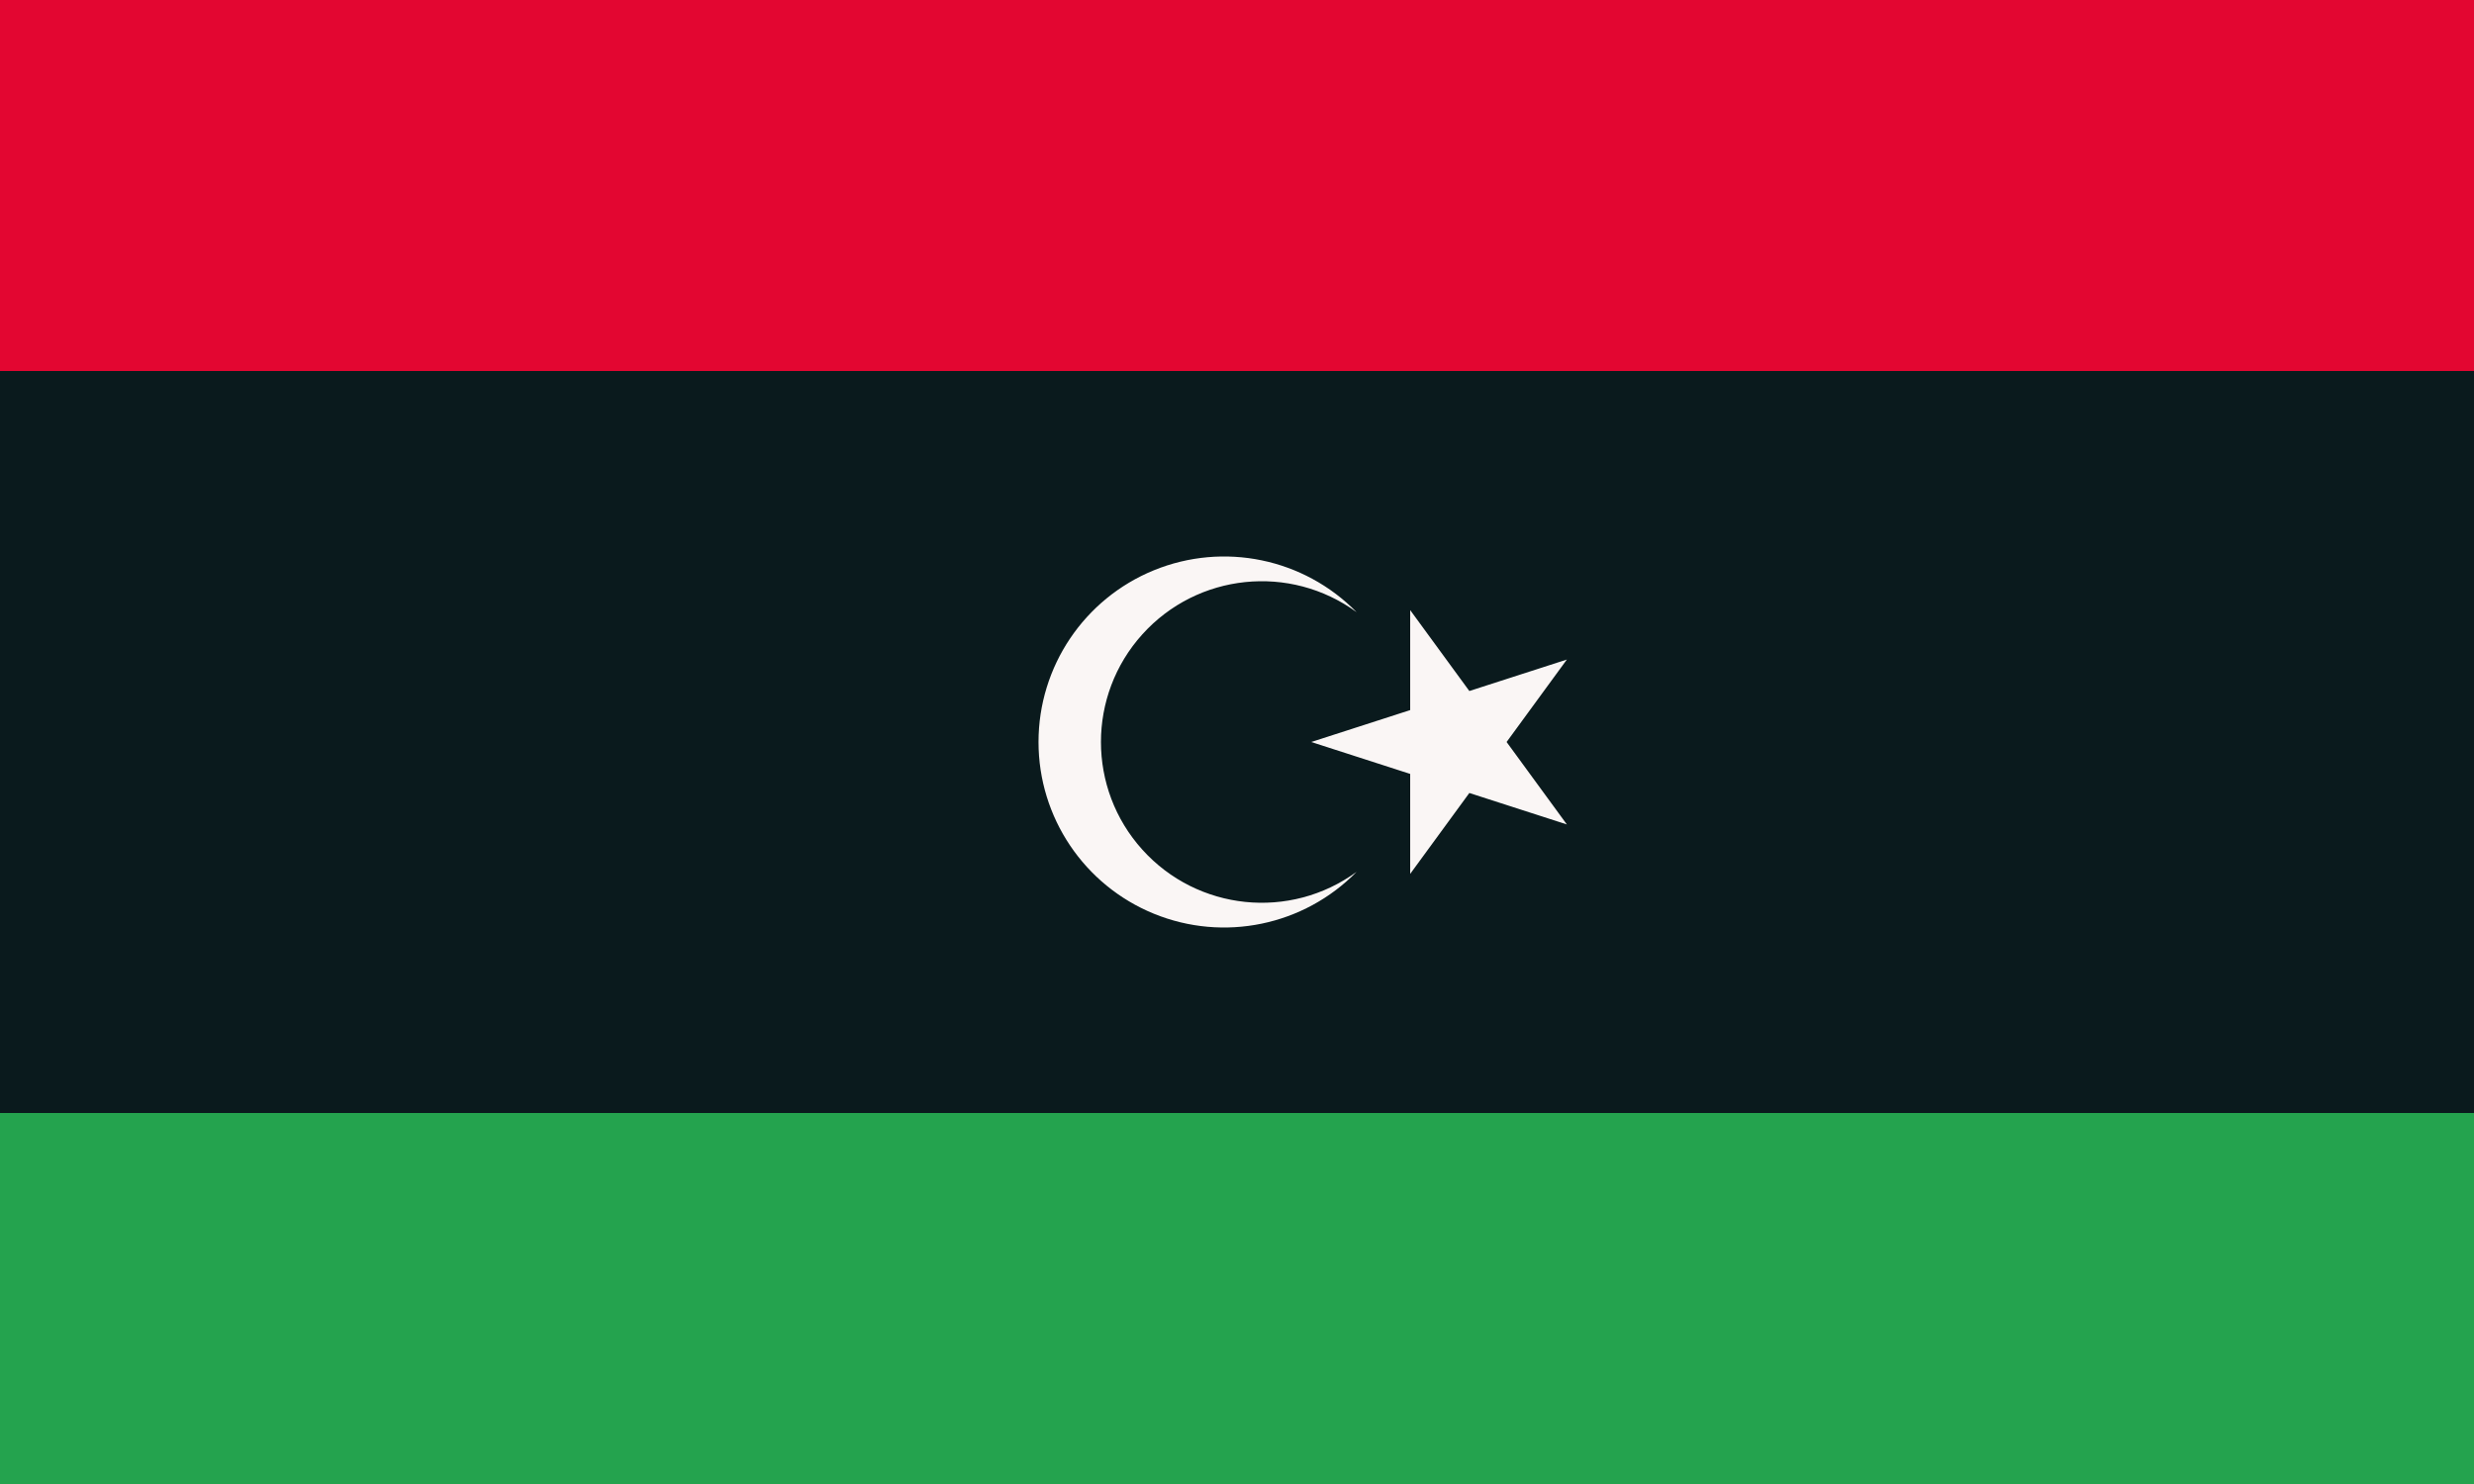
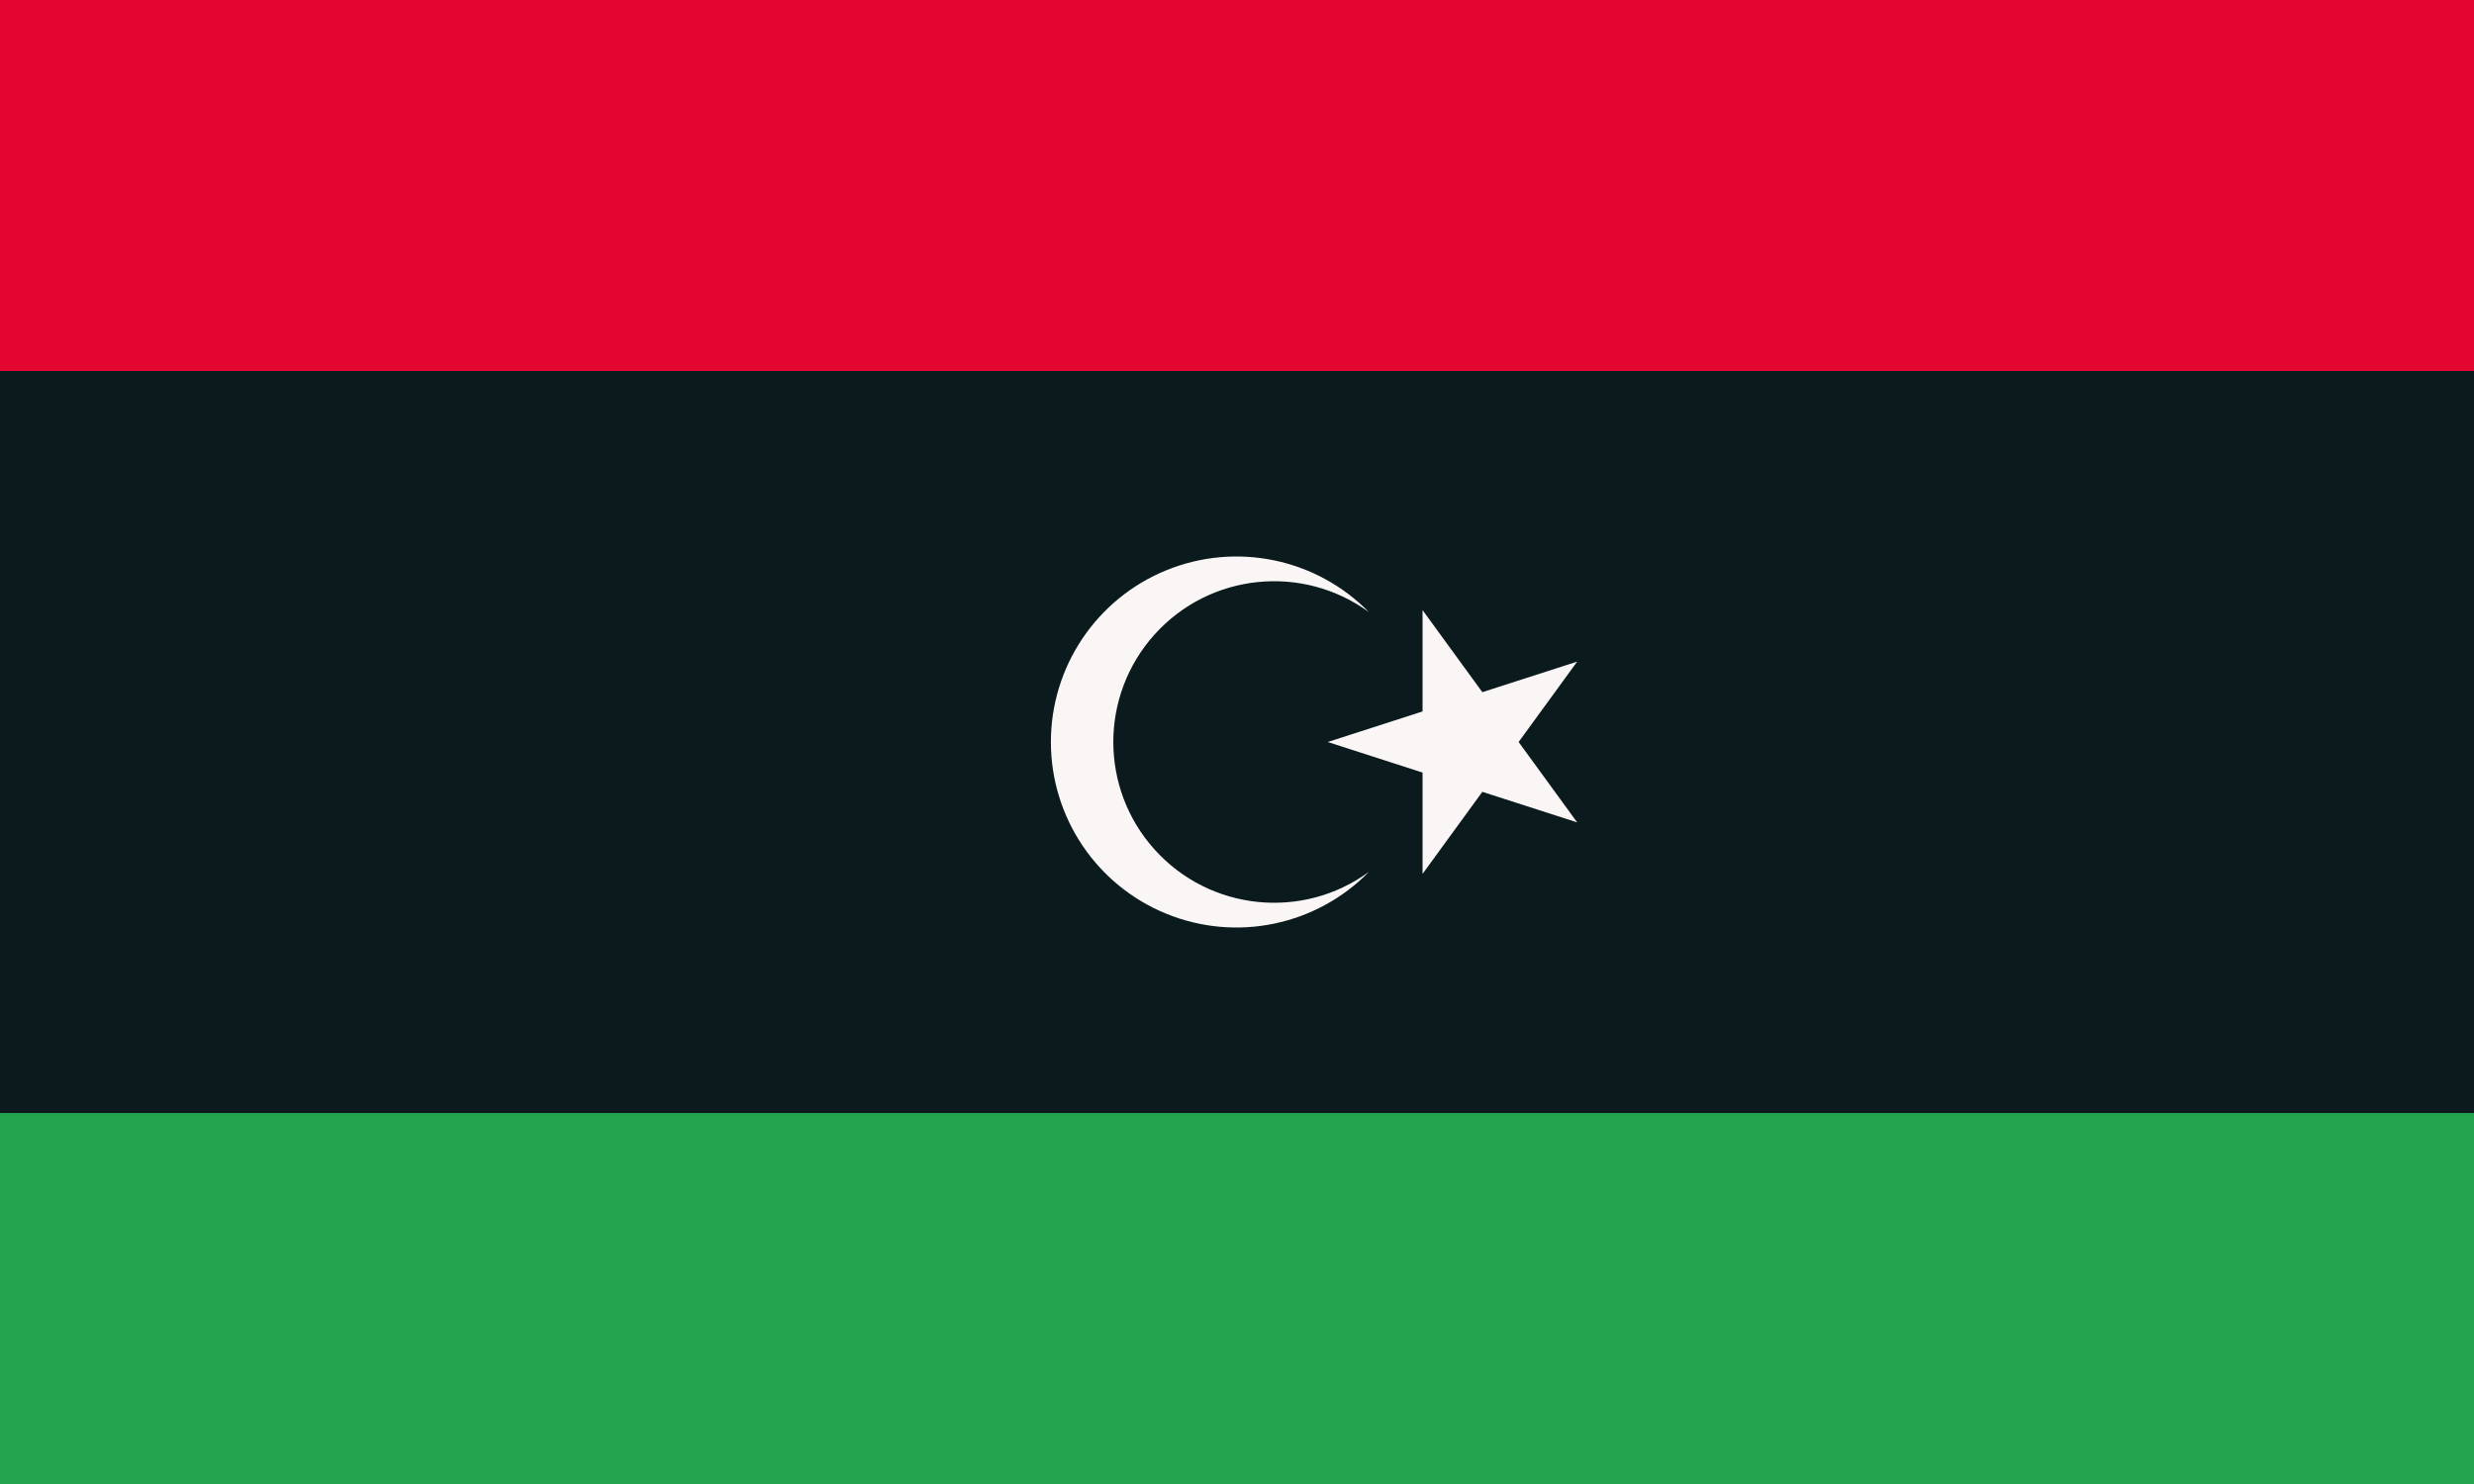
<svg xmlns="http://www.w3.org/2000/svg" width="1200" height="720">
  <path fill="#24a34e" d="M0 0h1200v720H0z" />
  <path fill="#0a1a1d" d="M0 0h1200v540H0z" />
  <path fill="#e30631" d="M0 0h1200v180H0z" />
-   <path fill="#faf6f5" d="M658 297a90 90 0 1 0 0 126 78 78 0 1 1 0-126m-22 63 124-40-76 104V296l76 104Z" />
+   <path fill="#faf6f5" d="M664 297a90 90 0 1 0 0 126 78 78 0 1 1 0-126m-20 63 121-39-75 103V296l75 103z" />
</svg>
